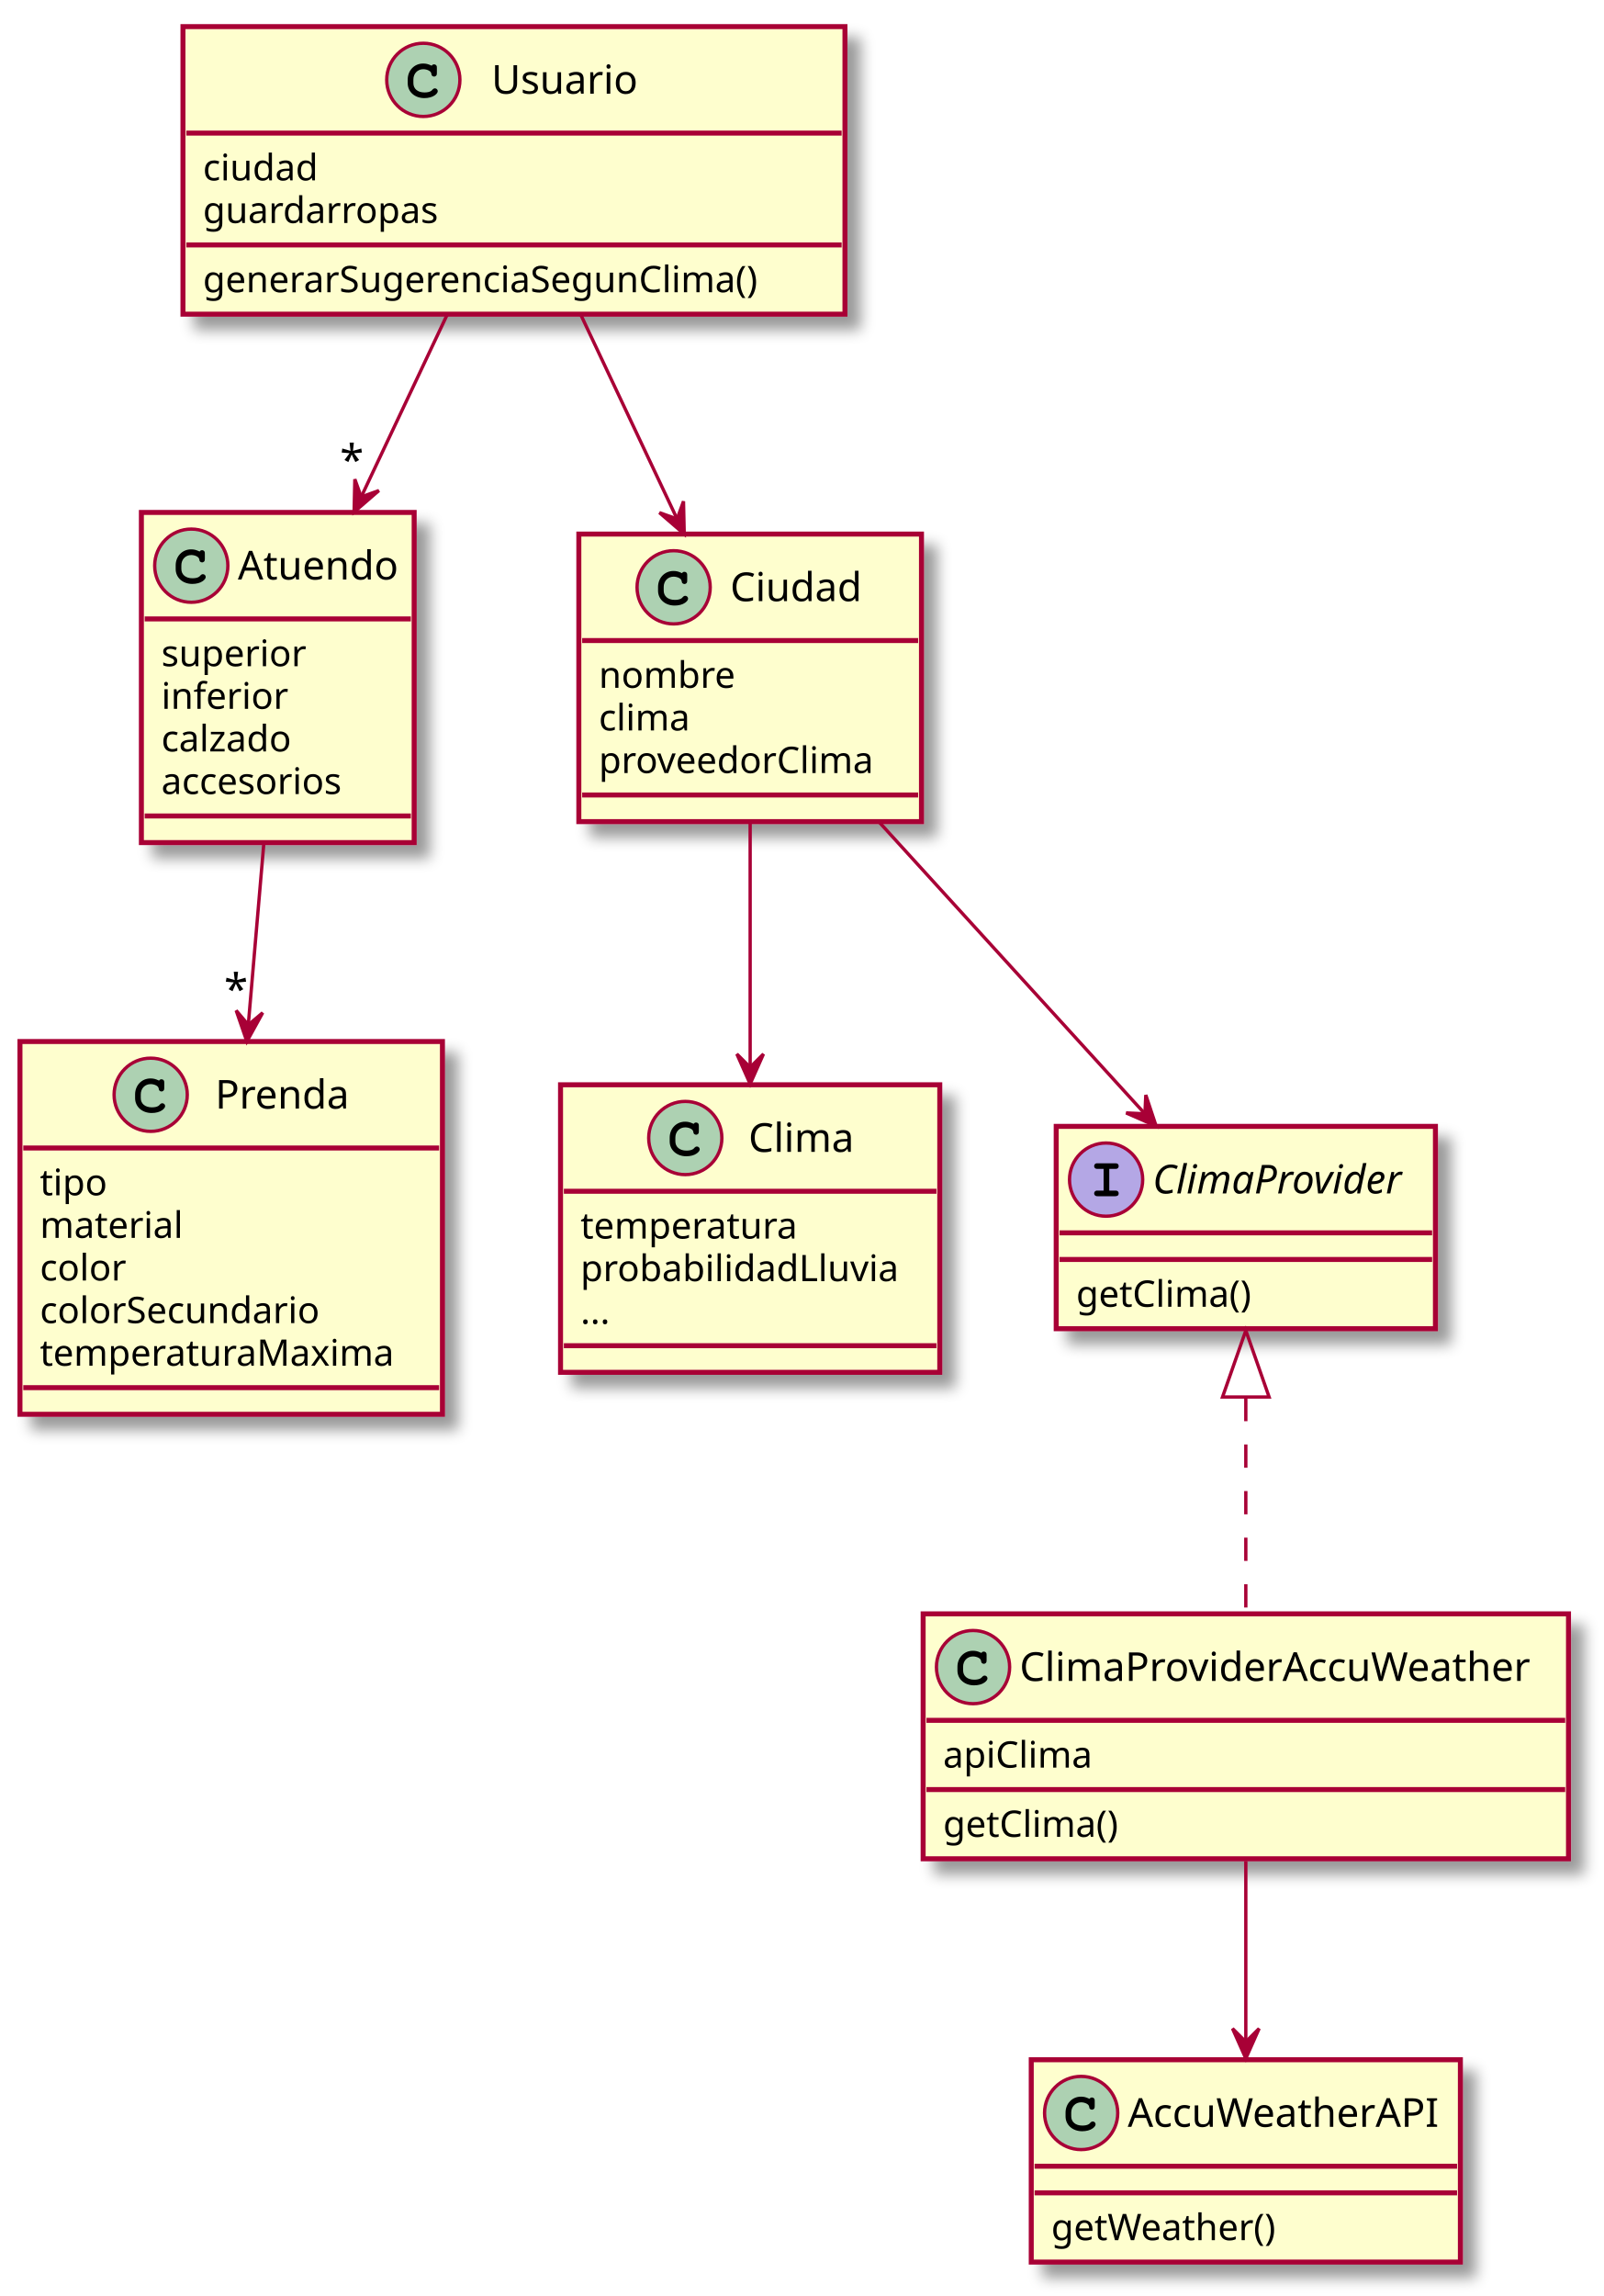
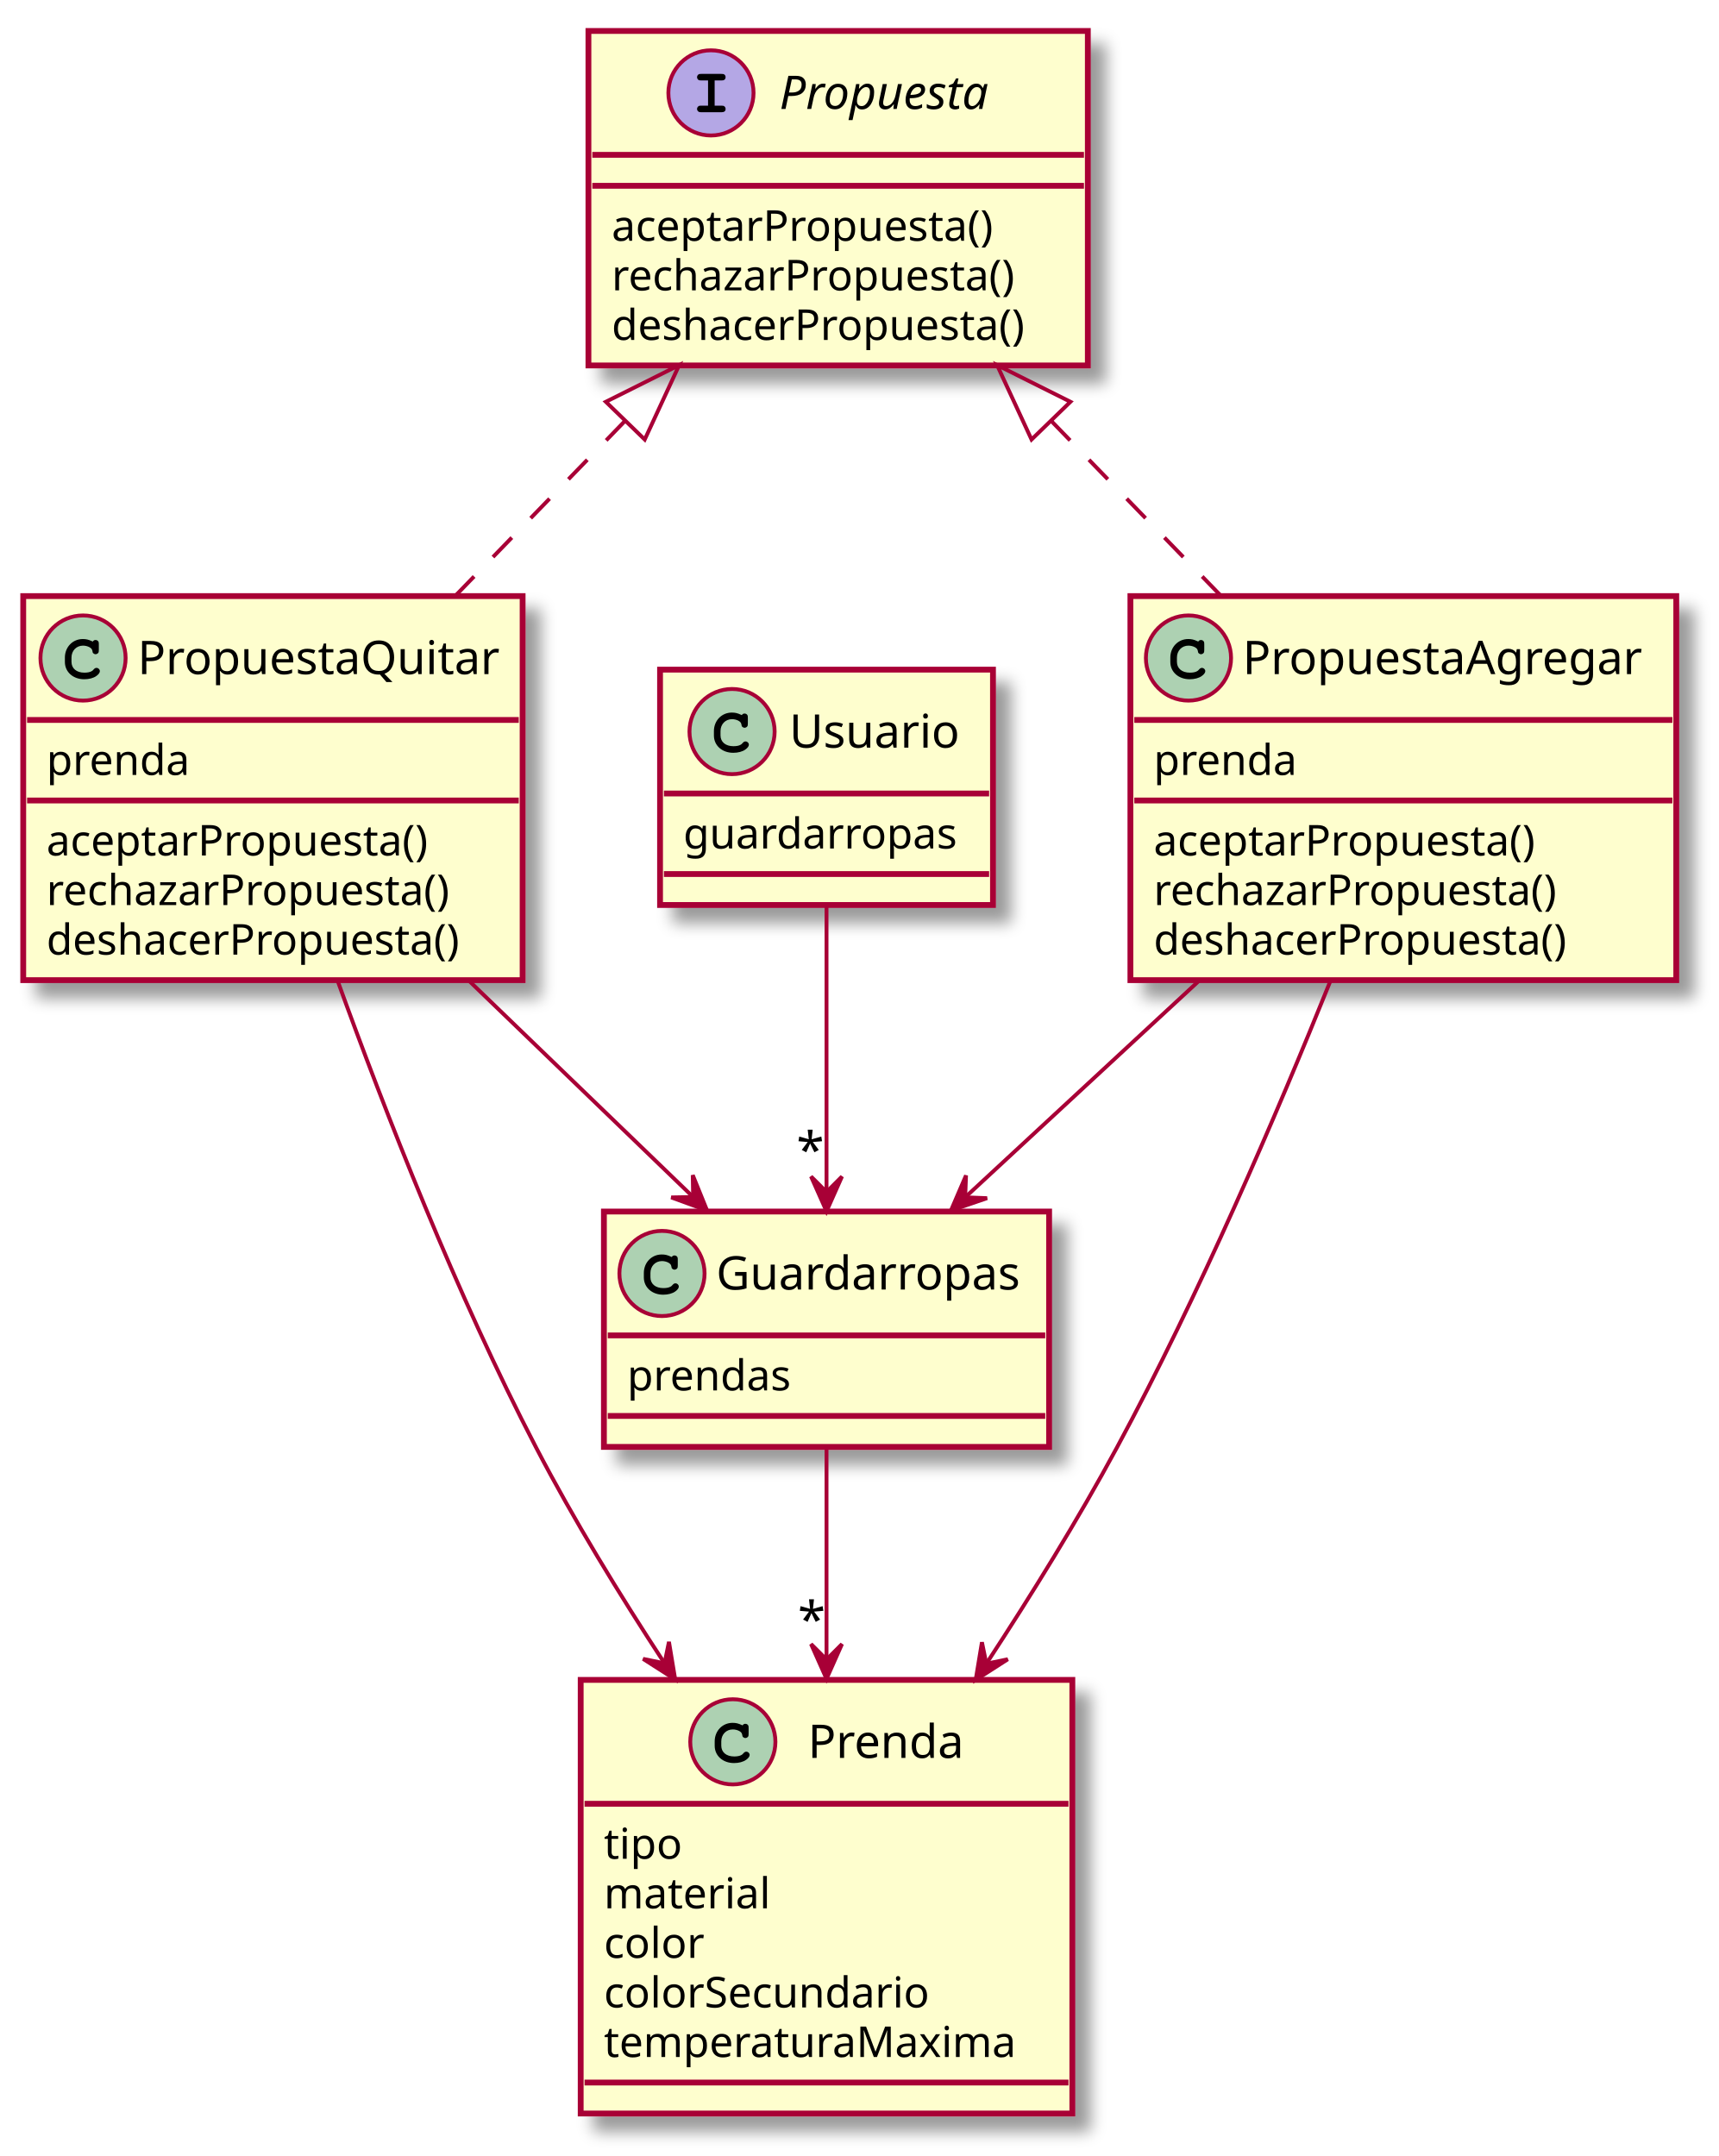
- <svg xmlns="http://www.w3.org/2000/svg" contentScriptType="application/ecmascript" contentStyleType="text/css" height="690px" preserveAspectRatio="none" style="width:482px;height:690px;" version="1.1" viewBox="0 0 482 690" width="482px" zoomAndPan="magnify">
+ <svg xmlns="http://www.w3.org/2000/svg" contentScriptType="application/ecmascript" contentStyleType="text/css" height="557px" preserveAspectRatio="none" style="width:444px;height:557px;" version="1.1" viewBox="0 0 444 557" width="444px" zoomAndPan="magnify">
  <defs>
-     <filter height="300%" id="f1r2w0t1m5a6wc" width="300%" x="-1" y="-1">
+     <filter height="300%" id="f1f6usix6pq4cv" width="300%" x="-1" y="-1">
      <feGaussianBlur result="blurOut" stdDeviation="2.0" />
      <feColorMatrix in="blurOut" result="blurOut2" type="matrix" values="0 0 0 0 0 0 0 0 0 0 0 0 0 0 0 0 0 0 .4 0" />
      <feOffset dx="4.0" dy="4.0" in="blurOut2" result="blurOut3" />
      <feBlend in="SourceGraphic" in2="blurOut3" mode="normal" />
    </filter>
  </defs>
  <g>
-     <rect fill="#FEFECE" filter="url(#f1r2w0t1m5a6wc)" height="99.219" id="Atuendo" style="stroke: #A80036; stroke-width: 1.5;" width="82" x="42.5" y="154" />
-     <ellipse cx="57.5" cy="170" fill="#ADD1B2" rx="11" ry="11" style="stroke: #A80036; stroke-width: 1.0;" />
-     <path d="M59.844,165.672 C58.906,165.234 58.312,165.094 57.438,165.094 C54.812,165.094 52.812,167.172 52.812,169.891 L52.812,171.016 C52.812,173.594 54.922,175.484 57.812,175.484 C59.031,175.484 60.188,175.188 60.938,174.641 C61.516,174.234 61.844,173.781 61.844,173.391 C61.844,172.938 61.453,172.547 60.984,172.547 C60.766,172.547 60.562,172.625 60.375,172.812 C59.922,173.297 59.922,173.297 59.734,173.391 C59.312,173.656 58.625,173.781 57.859,173.781 C55.812,173.781 54.516,172.688 54.516,170.984 L54.516,169.891 C54.516,168.109 55.766,166.797 57.5,166.797 C58.078,166.797 58.688,166.953 59.156,167.203 C59.641,167.484 59.812,167.703 59.906,168.109 C59.969,168.516 60,168.641 60.141,168.766 C60.281,168.906 60.516,169.016 60.734,169.016 C61,169.016 61.266,168.875 61.438,168.656 C61.547,168.5 61.578,168.312 61.578,167.891 L61.578,166.469 C61.578,166.031 61.562,165.906 61.469,165.75 C61.312,165.484 61.031,165.344 60.734,165.344 C60.438,165.344 60.234,165.438 60.016,165.75 L59.844,165.672 Z " />
-     <text fill="#000000" font-family="sans-serif" font-size="12" lengthAdjust="spacingAndGlyphs" textLength="50" x="71.5" y="174.154">Atuendo</text>
-     <line style="stroke: #A80036; stroke-width: 1.5;" x1="43.5" x2="123.5" y1="186" y2="186" />
-     <text fill="#000000" font-family="sans-serif" font-size="11" lengthAdjust="spacingAndGlyphs" textLength="46" x="48.5" y="200.21">superior</text>
-     <text fill="#000000" font-family="sans-serif" font-size="11" lengthAdjust="spacingAndGlyphs" textLength="40" x="48.5" y="213.015">inferior</text>
-     <text fill="#000000" font-family="sans-serif" font-size="11" lengthAdjust="spacingAndGlyphs" textLength="44" x="48.5" y="225.82">calzado</text>
-     <text fill="#000000" font-family="sans-serif" font-size="11" lengthAdjust="spacingAndGlyphs" textLength="60" x="48.5" y="238.625">accesorios</text>
-     <line style="stroke: #A80036; stroke-width: 1.5;" x1="43.5" x2="123.5" y1="245.219" y2="245.219" />
-     <rect fill="#FEFECE" filter="url(#f1r2w0t1m5a6wc)" height="60.805" id="AccuWeatherAPI" style="stroke: #A80036; stroke-width: 1.5;" width="129" x="310" y="619" />
-     <ellipse cx="325" cy="635" fill="#ADD1B2" rx="11" ry="11" style="stroke: #A80036; stroke-width: 1.0;" />
-     <path d="M327.344,630.672 C326.406,630.234 325.812,630.094 324.938,630.094 C322.312,630.094 320.312,632.172 320.312,634.891 L320.312,636.016 C320.312,638.594 322.422,640.484 325.312,640.484 C326.531,640.484 327.688,640.188 328.438,639.641 C329.016,639.234 329.344,638.781 329.344,638.391 C329.344,637.938 328.953,637.547 328.484,637.547 C328.266,637.547 328.062,637.625 327.875,637.812 C327.422,638.297 327.422,638.297 327.234,638.391 C326.812,638.656 326.125,638.781 325.359,638.781 C323.312,638.781 322.016,637.688 322.016,635.984 L322.016,634.891 C322.016,633.109 323.266,631.797 325,631.797 C325.578,631.797 326.188,631.953 326.656,632.203 C327.141,632.484 327.312,632.703 327.406,633.109 C327.469,633.516 327.5,633.641 327.641,633.766 C327.781,633.906 328.016,634.016 328.234,634.016 C328.5,634.016 328.766,633.875 328.938,633.656 C329.047,633.5 329.078,633.312 329.078,632.891 L329.078,631.469 C329.078,631.031 329.062,630.906 328.969,630.75 C328.812,630.484 328.531,630.344 328.234,630.344 C327.938,630.344 327.734,630.438 327.516,630.75 L327.344,630.672 Z " />
-     <text fill="#000000" font-family="sans-serif" font-size="12" lengthAdjust="spacingAndGlyphs" textLength="97" x="339" y="639.154">AccuWeatherAPI</text>
-     <line style="stroke: #A80036; stroke-width: 1.5;" x1="311" x2="438" y1="651" y2="651" />
-     <line style="stroke: #A80036; stroke-width: 1.5;" x1="311" x2="438" y1="659" y2="659" />
-     <text fill="#000000" font-family="sans-serif" font-size="11" lengthAdjust="spacingAndGlyphs" textLength="76" x="316" y="673.21">getWeather()</text>
-     <rect fill="#FEFECE" filter="url(#f1r2w0t1m5a6wc)" height="86.414" id="Clima" style="stroke: #A80036; stroke-width: 1.5;" width="114" x="168.5" y="326" />
-     <ellipse cx="206" cy="342" fill="#ADD1B2" rx="11" ry="11" style="stroke: #A80036; stroke-width: 1.0;" />
-     <path d="M208.344,337.672 C207.406,337.234 206.812,337.094 205.938,337.094 C203.312,337.094 201.312,339.172 201.312,341.891 L201.312,343.016 C201.312,345.594 203.422,347.484 206.312,347.484 C207.531,347.484 208.688,347.188 209.438,346.641 C210.016,346.234 210.344,345.781 210.344,345.391 C210.344,344.938 209.953,344.547 209.484,344.547 C209.266,344.547 209.062,344.625 208.875,344.812 C208.422,345.297 208.422,345.297 208.234,345.391 C207.812,345.656 207.125,345.781 206.359,345.781 C204.312,345.781 203.016,344.688 203.016,342.984 L203.016,341.891 C203.016,340.109 204.266,338.797 206,338.797 C206.578,338.797 207.188,338.953 207.656,339.203 C208.141,339.484 208.312,339.703 208.406,340.109 C208.469,340.516 208.5,340.641 208.641,340.766 C208.781,340.906 209.016,341.016 209.234,341.016 C209.5,341.016 209.766,340.875 209.938,340.656 C210.047,340.5 210.078,340.312 210.078,339.891 L210.078,338.469 C210.078,338.031 210.062,337.906 209.969,337.75 C209.812,337.484 209.531,337.344 209.234,337.344 C208.938,337.344 208.734,337.438 208.516,337.75 L208.344,337.672 Z " />
-     <text fill="#000000" font-family="sans-serif" font-size="12" lengthAdjust="spacingAndGlyphs" textLength="32" x="225" y="346.154">Clima</text>
-     <line style="stroke: #A80036; stroke-width: 1.5;" x1="169.5" x2="281.5" y1="358" y2="358" />
-     <text fill="#000000" font-family="sans-serif" font-size="11" lengthAdjust="spacingAndGlyphs" textLength="71" x="174.5" y="372.21">temperatura</text>
-     <text fill="#000000" font-family="sans-serif" font-size="11" lengthAdjust="spacingAndGlyphs" textLength="102" x="174.5" y="385.015">probabilidadLluvia</text>
-     <text fill="#000000" font-family="sans-serif" font-size="11" lengthAdjust="spacingAndGlyphs" textLength="9" x="174.5" y="397.82">...</text>
-     <line style="stroke: #A80036; stroke-width: 1.5;" x1="169.5" x2="281.5" y1="404.414" y2="404.414" />
-     <rect fill="#FEFECE" filter="url(#f1r2w0t1m5a6wc)" height="112.023" id="Prenda" style="stroke: #A80036; stroke-width: 1.5;" width="127" x="6" y="313" />
-     <ellipse cx="45.3" cy="329" fill="#ADD1B2" rx="11" ry="11" style="stroke: #A80036; stroke-width: 1.0;" />
-     <path d="M47.644,324.672 C46.706,324.234 46.112,324.094 45.237,324.094 C42.612,324.094 40.612,326.172 40.612,328.891 L40.612,330.016 C40.612,332.594 42.722,334.484 45.612,334.484 C46.831,334.484 47.987,334.188 48.737,333.641 C49.316,333.234 49.644,332.781 49.644,332.391 C49.644,331.938 49.253,331.547 48.784,331.547 C48.566,331.547 48.362,331.625 48.175,331.812 C47.722,332.297 47.722,332.297 47.534,332.391 C47.112,332.656 46.425,332.781 45.659,332.781 C43.612,332.781 42.316,331.688 42.316,329.984 L42.316,328.891 C42.316,327.109 43.566,325.797 45.3,325.797 C45.878,325.797 46.487,325.953 46.956,326.203 C47.441,326.484 47.612,326.703 47.706,327.109 C47.769,327.516 47.8,327.641 47.941,327.766 C48.081,327.906 48.316,328.016 48.534,328.016 C48.8,328.016 49.066,327.875 49.237,327.656 C49.347,327.5 49.378,327.312 49.378,326.891 L49.378,325.469 C49.378,325.031 49.362,324.906 49.269,324.75 C49.112,324.484 48.831,324.344 48.534,324.344 C48.237,324.344 48.034,324.438 47.816,324.75 L47.644,324.672 Z " />
-     <text fill="#000000" font-family="sans-serif" font-size="12" lengthAdjust="spacingAndGlyphs" textLength="41" x="64.7" y="333.154">Prenda</text>
-     <line style="stroke: #A80036; stroke-width: 1.5;" x1="7" x2="132" y1="345" y2="345" />
-     <text fill="#000000" font-family="sans-serif" font-size="11" lengthAdjust="spacingAndGlyphs" textLength="21" x="12" y="359.21">tipo</text>
-     <text fill="#000000" font-family="sans-serif" font-size="11" lengthAdjust="spacingAndGlyphs" textLength="47" x="12" y="372.015">material</text>
-     <text fill="#000000" font-family="sans-serif" font-size="11" lengthAdjust="spacingAndGlyphs" textLength="27" x="12" y="384.82">color</text>
-     <text fill="#000000" font-family="sans-serif" font-size="11" lengthAdjust="spacingAndGlyphs" textLength="91" x="12" y="397.625">colorSecundario</text>
-     <text fill="#000000" font-family="sans-serif" font-size="11" lengthAdjust="spacingAndGlyphs" textLength="115" x="12" y="410.429">temperaturaMaxima</text>
-     <line style="stroke: #A80036; stroke-width: 1.5;" x1="7" x2="132" y1="417.023" y2="417.023" />
-     <rect fill="#FEFECE" filter="url(#f1r2w0t1m5a6wc)" height="86.414" id="Ciudad" style="stroke: #A80036; stroke-width: 1.5;" width="103" x="174" y="160.5" />
-     <ellipse cx="202.5" cy="176.5" fill="#ADD1B2" rx="11" ry="11" style="stroke: #A80036; stroke-width: 1.0;" />
-     <path d="M204.844,172.172 C203.906,171.734 203.312,171.594 202.438,171.594 C199.812,171.594 197.812,173.672 197.812,176.391 L197.812,177.516 C197.812,180.094 199.922,181.984 202.812,181.984 C204.031,181.984 205.188,181.688 205.938,181.141 C206.516,180.734 206.844,180.281 206.844,179.891 C206.844,179.438 206.453,179.047 205.984,179.047 C205.766,179.047 205.562,179.125 205.375,179.312 C204.922,179.797 204.922,179.797 204.734,179.891 C204.312,180.156 203.625,180.281 202.859,180.281 C200.812,180.281 199.516,179.188 199.516,177.484 L199.516,176.391 C199.516,174.609 200.766,173.297 202.5,173.297 C203.078,173.297 203.688,173.453 204.156,173.703 C204.641,173.984 204.812,174.203 204.906,174.609 C204.969,175.016 205,175.141 205.141,175.266 C205.281,175.406 205.516,175.516 205.734,175.516 C206,175.516 206.266,175.375 206.438,175.156 C206.547,175 206.578,174.812 206.578,174.391 L206.578,172.969 C206.578,172.531 206.562,172.406 206.469,172.25 C206.312,171.984 206.031,171.844 205.734,171.844 C205.438,171.844 205.234,171.938 205.016,172.25 L204.844,172.172 Z " />
-     <text fill="#000000" font-family="sans-serif" font-size="12" lengthAdjust="spacingAndGlyphs" textLength="41" x="219.5" y="180.654">Ciudad</text>
-     <line style="stroke: #A80036; stroke-width: 1.5;" x1="175" x2="276" y1="192.5" y2="192.5" />
-     <text fill="#000000" font-family="sans-serif" font-size="11" lengthAdjust="spacingAndGlyphs" textLength="44" x="180" y="206.71">nombre</text>
-     <text fill="#000000" font-family="sans-serif" font-size="11" lengthAdjust="spacingAndGlyphs" textLength="30" x="180" y="219.515">clima</text>
-     <text fill="#000000" font-family="sans-serif" font-size="11" lengthAdjust="spacingAndGlyphs" textLength="91" x="180" y="232.32">proveedorClima</text>
-     <line style="stroke: #A80036; stroke-width: 1.5;" x1="175" x2="276" y1="238.914" y2="238.914" />
-     <rect fill="#FEFECE" filter="url(#f1r2w0t1m5a6wc)" height="60.805" id="ClimaProvider" style="stroke: #A80036; stroke-width: 1.5;" width="114" x="317.5" y="338.5" />
-     <ellipse cx="332.5" cy="354.5" fill="#B4A7E5" rx="11" ry="11" style="stroke: #A80036; stroke-width: 1.0;" />
-     <path d="M333.453,351.281 L335.172,351.281 C335.562,351.281 335.75,351.25 335.875,351.172 C336.141,351.016 336.281,350.734 336.281,350.438 C336.281,350.172 336.172,349.906 335.938,349.734 C335.766,349.625 335.625,349.594 335.172,349.594 L330.031,349.594 C329.594,349.594 329.469,349.609 329.312,349.703 C329.062,349.859 328.906,350.156 328.906,350.438 C328.906,350.719 329.047,350.969 329.266,351.141 C329.422,351.25 329.609,351.281 330.031,351.281 L331.75,351.281 L331.75,357.797 L330.031,357.797 C329.594,357.797 329.469,357.812 329.312,357.922 C329.062,358.078 328.906,358.359 328.906,358.656 C328.906,358.906 329.047,359.172 329.266,359.328 C329.422,359.453 329.625,359.5 330.031,359.5 L335.172,359.5 C335.922,359.5 336.281,359.219 336.281,358.656 C336.281,358.375 336.172,358.125 335.938,357.953 C335.766,357.828 335.625,357.797 335.172,357.797 L333.453,357.797 L333.453,351.281 Z " />
-     <text fill="#000000" font-family="sans-serif" font-size="12" font-style="italic" lengthAdjust="spacingAndGlyphs" textLength="82" x="346.5" y="358.654">ClimaProvider</text>
-     <line style="stroke: #A80036; stroke-width: 1.5;" x1="318.5" x2="430.5" y1="370.5" y2="370.5" />
-     <line style="stroke: #A80036; stroke-width: 1.5;" x1="318.5" x2="430.5" y1="378.5" y2="378.5" />
-     <text fill="#000000" font-family="sans-serif" font-size="11" lengthAdjust="spacingAndGlyphs" textLength="59" x="323.5" y="392.71">getClima()</text>
-     <rect fill="#FEFECE" filter="url(#f1r2w0t1m5a6wc)" height="73.609" id="ClimaProviderAccuWeather" style="stroke: #A80036; stroke-width: 1.5;" width="194" x="277.5" y="485" />
-     <ellipse cx="292.5" cy="501" fill="#ADD1B2" rx="11" ry="11" style="stroke: #A80036; stroke-width: 1.0;" />
-     <path d="M294.844,496.672 C293.906,496.234 293.312,496.094 292.438,496.094 C289.812,496.094 287.812,498.172 287.812,500.891 L287.812,502.016 C287.812,504.594 289.922,506.484 292.812,506.484 C294.031,506.484 295.188,506.188 295.938,505.641 C296.516,505.234 296.844,504.781 296.844,504.391 C296.844,503.938 296.453,503.547 295.984,503.547 C295.766,503.547 295.562,503.625 295.375,503.812 C294.922,504.297 294.922,504.297 294.734,504.391 C294.312,504.656 293.625,504.781 292.859,504.781 C290.812,504.781 289.516,503.688 289.516,501.984 L289.516,500.891 C289.516,499.109 290.766,497.797 292.5,497.797 C293.078,497.797 293.688,497.953 294.156,498.203 C294.641,498.484 294.812,498.703 294.906,499.109 C294.969,499.516 295,499.641 295.141,499.766 C295.281,499.906 295.516,500.016 295.734,500.016 C296,500.016 296.266,499.875 296.438,499.656 C296.547,499.5 296.578,499.312 296.578,498.891 L296.578,497.469 C296.578,497.031 296.562,496.906 296.469,496.75 C296.312,496.484 296.031,496.344 295.734,496.344 C295.438,496.344 295.234,496.438 295.016,496.75 L294.844,496.672 Z " />
-     <text fill="#000000" font-family="sans-serif" font-size="12" lengthAdjust="spacingAndGlyphs" textLength="162" x="306.5" y="505.154">ClimaProviderAccuWeather</text>
-     <line style="stroke: #A80036; stroke-width: 1.5;" x1="278.5" x2="470.5" y1="517" y2="517" />
-     <text fill="#000000" font-family="sans-serif" font-size="11" lengthAdjust="spacingAndGlyphs" textLength="49" x="283.5" y="531.21">apiClima</text>
-     <line style="stroke: #A80036; stroke-width: 1.5;" x1="278.5" x2="470.5" y1="537.805" y2="537.805" />
-     <text fill="#000000" font-family="sans-serif" font-size="11" lengthAdjust="spacingAndGlyphs" textLength="59" x="283.5" y="552.015">getClima()</text>
-     <rect fill="#FEFECE" filter="url(#f1r2w0t1m5a6wc)" height="86.414" id="Usuario" style="stroke: #A80036; stroke-width: 1.5;" width="199" x="55" y="8" />
-     <ellipse cx="127.25" cy="24" fill="#ADD1B2" rx="11" ry="11" style="stroke: #A80036; stroke-width: 1.0;" />
-     <path d="M129.594,19.672 C128.656,19.234 128.062,19.094 127.188,19.094 C124.562,19.094 122.562,21.172 122.562,23.891 L122.562,25.016 C122.562,27.594 124.672,29.484 127.562,29.484 C128.781,29.484 129.938,29.188 130.688,28.641 C131.266,28.234 131.594,27.781 131.594,27.391 C131.594,26.938 131.203,26.547 130.734,26.547 C130.516,26.547 130.312,26.625 130.125,26.812 C129.672,27.297 129.672,27.297 129.484,27.391 C129.062,27.656 128.375,27.781 127.609,27.781 C125.562,27.781 124.266,26.688 124.266,24.984 L124.266,23.891 C124.266,22.109 125.516,20.797 127.25,20.797 C127.828,20.797 128.438,20.953 128.906,21.203 C129.391,21.484 129.562,21.703 129.656,22.109 C129.719,22.516 129.75,22.641 129.891,22.766 C130.031,22.906 130.266,23.016 130.484,23.016 C130.75,23.016 131.016,22.875 131.188,22.656 C131.297,22.5 131.328,22.312 131.328,21.891 L131.328,20.469 C131.328,20.031 131.312,19.906 131.219,19.75 C131.062,19.484 130.781,19.344 130.484,19.344 C130.188,19.344 129.984,19.438 129.766,19.75 L129.594,19.672 Z " />
-     <text fill="#000000" font-family="sans-serif" font-size="12" lengthAdjust="spacingAndGlyphs" textLength="46" x="147.75" y="28.154">Usuario</text>
-     <line style="stroke: #A80036; stroke-width: 1.5;" x1="56" x2="253" y1="40" y2="40" />
-     <text fill="#000000" font-family="sans-serif" font-size="11" lengthAdjust="spacingAndGlyphs" textLength="37" x="61" y="54.21">ciudad</text>
-     <text fill="#000000" font-family="sans-serif" font-size="11" lengthAdjust="spacingAndGlyphs" textLength="74" x="61" y="67.015">guardarropas</text>
-     <line style="stroke: #A80036; stroke-width: 1.5;" x1="56" x2="253" y1="73.609" y2="73.609" />
-     <text fill="#000000" font-family="sans-serif" font-size="11" lengthAdjust="spacingAndGlyphs" textLength="187" x="61" y="87.82">generarSugerenciaSegunClima()</text>
-     <path d="M263.871,246.605 C288.753,273.908 320.728,308.996 343.898,334.42 " fill="none" id="Ciudad-&gt;ClimaProvider" style="stroke: #A80036; stroke-width: 1.0;" />
-     <polygon fill="#A80036" points="347.539,338.415,344.435,329.068,344.172,334.719,338.521,334.456,347.539,338.415" style="stroke: #A80036; stroke-width: 1.0;" />
-     <path d="M374.5,420.091 C374.5,441.262 374.5,465.451 374.5,484.838 " fill="none" id="ClimaProvider&lt;-ClimaProviderAccuWeather" style="stroke: #A80036; stroke-width: 1.0; stroke-dasharray: 7.0,7.0;" />
-     <polygon fill="none" points="367.5,419.833,374.5,399.833,381.5,419.833,367.5,419.833" style="stroke: #A80036; stroke-width: 1.0;" />
-     <path d="M79.337,253.113 C77.864,270.321 76.189,289.888 74.643,307.934 " fill="none" id="Atuendo-&gt;Prenda" style="stroke: #A80036; stroke-width: 1.0;" />
-     <polygon fill="#A80036" points="74.211,312.981,78.965,304.356,74.638,307.999,70.995,303.672,74.211,312.981" style="stroke: #A80036; stroke-width: 1.0;" />
-     <text fill="#000000" font-family="sans-serif" font-size="13" lengthAdjust="spacingAndGlyphs" textLength="7" x="67.366" y="301.916">*</text>
-     <path d="M134.534,94.323 C126.48,111.395 117.097,131.283 108.59,149.317 " fill="none" id="Usuario-&gt;Atuendo" style="stroke: #A80036; stroke-width: 1.0;" />
-     <polygon fill="#A80036" points="106.447,153.859,113.904,147.426,108.58,149.337,106.669,144.013,106.447,153.859" style="stroke: #A80036; stroke-width: 1.0;" />
-     <text fill="#000000" font-family="sans-serif" font-size="13" lengthAdjust="spacingAndGlyphs" textLength="7" x="102.182" y="142.884">*</text>
-     <path d="M174.466,94.323 C183.466,113.399 194.123,135.991 203.366,155.582 " fill="none" id="Usuario-&gt;Ciudad" style="stroke: #A80036; stroke-width: 1.0;" />
-     <polygon fill="#A80036" points="205.683,160.495,205.462,150.649,203.55,155.973,198.226,154.061,205.683,160.495" style="stroke: #A80036; stroke-width: 1.0;" />
-     <path d="M225.5,246.605 C225.5,269.212 225.5,297.156 225.5,320.532 " fill="none" id="Ciudad-&gt;Clima" style="stroke: #A80036; stroke-width: 1.0;" />
-     <polygon fill="#A80036" points="225.5,325.754,229.5,316.754,225.5,320.754,221.5,316.754,225.5,325.754" style="stroke: #A80036; stroke-width: 1.0;" />
-     <path d="M374.5,559.3 C374.5,576.357 374.5,596.606 374.5,613.497 " fill="none" id="ClimaProviderAccuWeather-&gt;AccuWeatherAPI" style="stroke: #A80036; stroke-width: 1.0;" />
-     <polygon fill="#A80036" points="374.5,618.624,378.5,609.624,374.5,613.624,370.5,609.624,374.5,618.624" style="stroke: #A80036; stroke-width: 1.0;" />
+     <rect fill="#FEFECE" filter="url(#f1f6usix6pq4cv)" height="112.023" id="Prenda" style="stroke: #A80036; stroke-width: 1.5;" width="127" x="150" y="434" />
+     <ellipse cx="189.3" cy="450" fill="#ADD1B2" rx="11" ry="11" style="stroke: #A80036; stroke-width: 1.0;" />
+     <path d="M191.644,445.672 C190.706,445.234 190.113,445.094 189.238,445.094 C186.613,445.094 184.613,447.172 184.613,449.891 L184.613,451.016 C184.613,453.594 186.722,455.484 189.613,455.484 C190.831,455.484 191.988,455.188 192.738,454.641 C193.316,454.234 193.644,453.781 193.644,453.391 C193.644,452.938 193.253,452.547 192.784,452.547 C192.566,452.547 192.363,452.625 192.175,452.812 C191.722,453.297 191.722,453.297 191.534,453.391 C191.113,453.656 190.425,453.781 189.659,453.781 C187.613,453.781 186.316,452.688 186.316,450.984 L186.316,449.891 C186.316,448.109 187.566,446.797 189.3,446.797 C189.878,446.797 190.488,446.953 190.956,447.203 C191.441,447.484 191.613,447.703 191.706,448.109 C191.769,448.516 191.8,448.641 191.941,448.766 C192.081,448.906 192.316,449.016 192.534,449.016 C192.8,449.016 193.066,448.875 193.238,448.656 C193.347,448.5 193.378,448.312 193.378,447.891 L193.378,446.469 C193.378,446.031 193.363,445.906 193.269,445.75 C193.113,445.484 192.831,445.344 192.534,445.344 C192.238,445.344 192.034,445.438 191.816,445.75 L191.644,445.672 Z " />
+     <text fill="#000000" font-family="sans-serif" font-size="12" lengthAdjust="spacingAndGlyphs" textLength="41" x="208.7" y="454.154">Prenda</text>
+     <line style="stroke: #A80036; stroke-width: 1.5;" x1="151" x2="276" y1="466" y2="466" />
+     <text fill="#000000" font-family="sans-serif" font-size="11" lengthAdjust="spacingAndGlyphs" textLength="21" x="156" y="480.21">tipo</text>
+     <text fill="#000000" font-family="sans-serif" font-size="11" lengthAdjust="spacingAndGlyphs" textLength="47" x="156" y="493.015">material</text>
+     <text fill="#000000" font-family="sans-serif" font-size="11" lengthAdjust="spacingAndGlyphs" textLength="27" x="156" y="505.82">color</text>
+     <text fill="#000000" font-family="sans-serif" font-size="11" lengthAdjust="spacingAndGlyphs" textLength="91" x="156" y="518.625">colorSecundario</text>
+     <text fill="#000000" font-family="sans-serif" font-size="11" lengthAdjust="spacingAndGlyphs" textLength="115" x="156" y="531.429">temperaturaMaxima</text>
+     <line style="stroke: #A80036; stroke-width: 1.5;" x1="151" x2="276" y1="538.023" y2="538.023" />
+     <rect fill="#FEFECE" filter="url(#f1f6usix6pq4cv)" height="60.805" id="Usuario" style="stroke: #A80036; stroke-width: 1.5;" width="86" x="170.5" y="173" />
+     <ellipse cx="189.1" cy="189" fill="#ADD1B2" rx="11" ry="11" style="stroke: #A80036; stroke-width: 1.0;" />
+     <path d="M191.444,184.672 C190.506,184.234 189.912,184.094 189.037,184.094 C186.412,184.094 184.412,186.172 184.412,188.891 L184.412,190.016 C184.412,192.594 186.522,194.484 189.412,194.484 C190.631,194.484 191.787,194.188 192.537,193.641 C193.116,193.234 193.444,192.781 193.444,192.391 C193.444,191.938 193.053,191.547 192.584,191.547 C192.366,191.547 192.162,191.625 191.975,191.812 C191.522,192.297 191.522,192.297 191.334,192.391 C190.912,192.656 190.225,192.781 189.459,192.781 C187.412,192.781 186.116,191.688 186.116,189.984 L186.116,188.891 C186.116,187.109 187.366,185.797 189.1,185.797 C189.678,185.797 190.287,185.953 190.756,186.203 C191.241,186.484 191.412,186.703 191.506,187.109 C191.569,187.516 191.6,187.641 191.741,187.766 C191.881,187.906 192.116,188.016 192.334,188.016 C192.6,188.016 192.866,187.875 193.037,187.656 C193.147,187.5 193.178,187.312 193.178,186.891 L193.178,185.469 C193.178,185.031 193.162,184.906 193.069,184.75 C192.912,184.484 192.631,184.344 192.334,184.344 C192.037,184.344 191.834,184.438 191.616,184.75 L191.444,184.672 Z " />
+     <text fill="#000000" font-family="sans-serif" font-size="12" lengthAdjust="spacingAndGlyphs" textLength="46" x="203.9" y="193.154">Usuario</text>
+     <line style="stroke: #A80036; stroke-width: 1.5;" x1="171.5" x2="255.5" y1="205" y2="205" />
+     <text fill="#000000" font-family="sans-serif" font-size="11" lengthAdjust="spacingAndGlyphs" textLength="74" x="176.5" y="219.21">guardarropas</text>
+     <line style="stroke: #A80036; stroke-width: 1.5;" x1="171.5" x2="255.5" y1="225.805" y2="225.805" />
+     <rect fill="#FEFECE" filter="url(#f1f6usix6pq4cv)" height="60.805" id="Guardarropas" style="stroke: #A80036; stroke-width: 1.5;" width="115" x="156" y="313" />
+     <ellipse cx="171" cy="329" fill="#ADD1B2" rx="11" ry="11" style="stroke: #A80036; stroke-width: 1.0;" />
+     <path d="M173.344,324.672 C172.406,324.234 171.812,324.094 170.938,324.094 C168.312,324.094 166.312,326.172 166.312,328.891 L166.312,330.016 C166.312,332.594 168.422,334.484 171.312,334.484 C172.531,334.484 173.688,334.188 174.438,333.641 C175.016,333.234 175.344,332.781 175.344,332.391 C175.344,331.938 174.953,331.547 174.484,331.547 C174.266,331.547 174.062,331.625 173.875,331.812 C173.422,332.297 173.422,332.297 173.234,332.391 C172.812,332.656 172.125,332.781 171.359,332.781 C169.312,332.781 168.016,331.688 168.016,329.984 L168.016,328.891 C168.016,327.109 169.266,325.797 171,325.797 C171.578,325.797 172.188,325.953 172.656,326.203 C173.141,326.484 173.312,326.703 173.406,327.109 C173.469,327.516 173.5,327.641 173.641,327.766 C173.781,327.906 174.016,328.016 174.234,328.016 C174.5,328.016 174.766,327.875 174.938,327.656 C175.047,327.5 175.078,327.312 175.078,326.891 L175.078,325.469 C175.078,325.031 175.062,324.906 174.969,324.75 C174.812,324.484 174.531,324.344 174.234,324.344 C173.938,324.344 173.734,324.438 173.516,324.75 L173.344,324.672 Z " />
+     <text fill="#000000" font-family="sans-serif" font-size="12" lengthAdjust="spacingAndGlyphs" textLength="83" x="185" y="333.154">Guardarropas</text>
+     <line style="stroke: #A80036; stroke-width: 1.5;" x1="157" x2="270" y1="345" y2="345" />
+     <text fill="#000000" font-family="sans-serif" font-size="11" lengthAdjust="spacingAndGlyphs" textLength="46" x="162" y="359.21">prendas</text>
+     <line style="stroke: #A80036; stroke-width: 1.5;" x1="157" x2="270" y1="365.805" y2="365.805" />
+     <rect fill="#FEFECE" filter="url(#f1f6usix6pq4cv)" height="86.414" id="Propuesta" style="stroke: #A80036; stroke-width: 1.5;" width="129" x="152" y="8" />
+     <ellipse cx="183.65" cy="24" fill="#B4A7E5" rx="11" ry="11" style="stroke: #A80036; stroke-width: 1.0;" />
+     <path d="M184.603,20.781 L186.322,20.781 C186.713,20.781 186.9,20.75 187.025,20.672 C187.291,20.516 187.431,20.234 187.431,19.938 C187.431,19.672 187.322,19.406 187.088,19.234 C186.916,19.125 186.775,19.094 186.322,19.094 L181.181,19.094 C180.744,19.094 180.619,19.109 180.463,19.203 C180.213,19.359 180.056,19.656 180.056,19.938 C180.056,20.219 180.197,20.469 180.416,20.641 C180.572,20.75 180.759,20.781 181.181,20.781 L182.9,20.781 L182.9,27.297 L181.181,27.297 C180.744,27.297 180.619,27.312 180.463,27.422 C180.213,27.578 180.056,27.859 180.056,28.156 C180.056,28.406 180.197,28.672 180.416,28.828 C180.572,28.953 180.775,29 181.181,29 L186.322,29 C187.072,29 187.431,28.719 187.431,28.156 C187.431,27.875 187.322,27.625 187.088,27.453 C186.916,27.328 186.775,27.297 186.322,27.297 L184.603,27.297 L184.603,20.781 Z " />
+     <text fill="#000000" font-family="sans-serif" font-size="12" font-style="italic" lengthAdjust="spacingAndGlyphs" textLength="60" x="201.35" y="28.154">Propuesta</text>
+     <line style="stroke: #A80036; stroke-width: 1.5;" x1="153" x2="280" y1="40" y2="40" />
+     <line style="stroke: #A80036; stroke-width: 1.5;" x1="153" x2="280" y1="48" y2="48" />
+     <text fill="#000000" font-family="sans-serif" font-size="11" lengthAdjust="spacingAndGlyphs" textLength="107" x="158" y="62.21">aceptarPropuesta()</text>
+     <text fill="#000000" font-family="sans-serif" font-size="11" lengthAdjust="spacingAndGlyphs" textLength="114" x="158" y="75.015">rechazarPropuesta()</text>
+     <text fill="#000000" font-family="sans-serif" font-size="11" lengthAdjust="spacingAndGlyphs" textLength="117" x="158" y="87.82">deshacerPropuesta()</text>
+     <rect fill="#FEFECE" filter="url(#f1f6usix6pq4cv)" height="99.219" id="PropuestaAgregar" style="stroke: #A80036; stroke-width: 1.5;" width="141" x="292" y="154" />
+     <ellipse cx="307" cy="170" fill="#ADD1B2" rx="11" ry="11" style="stroke: #A80036; stroke-width: 1.0;" />
+     <path d="M309.344,165.672 C308.406,165.234 307.812,165.094 306.938,165.094 C304.312,165.094 302.312,167.172 302.312,169.891 L302.312,171.016 C302.312,173.594 304.422,175.484 307.312,175.484 C308.531,175.484 309.688,175.188 310.438,174.641 C311.016,174.234 311.344,173.781 311.344,173.391 C311.344,172.938 310.953,172.547 310.484,172.547 C310.266,172.547 310.062,172.625 309.875,172.812 C309.422,173.297 309.422,173.297 309.234,173.391 C308.812,173.656 308.125,173.781 307.359,173.781 C305.312,173.781 304.016,172.688 304.016,170.984 L304.016,169.891 C304.016,168.109 305.266,166.797 307,166.797 C307.578,166.797 308.188,166.953 308.656,167.203 C309.141,167.484 309.312,167.703 309.406,168.109 C309.469,168.516 309.5,168.641 309.641,168.766 C309.781,168.906 310.016,169.016 310.234,169.016 C310.5,169.016 310.766,168.875 310.938,168.656 C311.047,168.5 311.078,168.312 311.078,167.891 L311.078,166.469 C311.078,166.031 311.062,165.906 310.969,165.75 C310.812,165.484 310.531,165.344 310.234,165.344 C309.938,165.344 309.734,165.438 309.516,165.75 L309.344,165.672 Z " />
+     <text fill="#000000" font-family="sans-serif" font-size="12" lengthAdjust="spacingAndGlyphs" textLength="109" x="321" y="174.154">PropuestaAgregar</text>
+     <line style="stroke: #A80036; stroke-width: 1.5;" x1="293" x2="432" y1="186" y2="186" />
+     <text fill="#000000" font-family="sans-serif" font-size="11" lengthAdjust="spacingAndGlyphs" textLength="40" x="298" y="200.21">prenda</text>
+     <line style="stroke: #A80036; stroke-width: 1.5;" x1="293" x2="432" y1="206.805" y2="206.805" />
+     <text fill="#000000" font-family="sans-serif" font-size="11" lengthAdjust="spacingAndGlyphs" textLength="107" x="298" y="221.015">aceptarPropuesta()</text>
+     <text fill="#000000" font-family="sans-serif" font-size="11" lengthAdjust="spacingAndGlyphs" textLength="114" x="298" y="233.82">rechazarPropuesta()</text>
+     <text fill="#000000" font-family="sans-serif" font-size="11" lengthAdjust="spacingAndGlyphs" textLength="117" x="298" y="246.625">deshacerPropuesta()</text>
+     <rect fill="#FEFECE" filter="url(#f1f6usix6pq4cv)" height="99.219" id="PropuestaQuitar" style="stroke: #A80036; stroke-width: 1.5;" width="129" x="6" y="154" />
+     <ellipse cx="21.45" cy="170" fill="#ADD1B2" rx="11" ry="11" style="stroke: #A80036; stroke-width: 1.0;" />
+     <path d="M23.794,165.672 C22.856,165.234 22.262,165.094 21.387,165.094 C18.762,165.094 16.762,167.172 16.762,169.891 L16.762,171.016 C16.762,173.594 18.872,175.484 21.762,175.484 C22.981,175.484 24.137,175.188 24.887,174.641 C25.466,174.234 25.794,173.781 25.794,173.391 C25.794,172.938 25.403,172.547 24.934,172.547 C24.716,172.547 24.512,172.625 24.325,172.812 C23.872,173.297 23.872,173.297 23.684,173.391 C23.262,173.656 22.575,173.781 21.809,173.781 C19.762,173.781 18.466,172.688 18.466,170.984 L18.466,169.891 C18.466,168.109 19.716,166.797 21.45,166.797 C22.028,166.797 22.637,166.953 23.106,167.203 C23.591,167.484 23.762,167.703 23.856,168.109 C23.919,168.516 23.95,168.641 24.091,168.766 C24.231,168.906 24.466,169.016 24.684,169.016 C24.95,169.016 25.216,168.875 25.387,168.656 C25.497,168.5 25.528,168.312 25.528,167.891 L25.528,166.469 C25.528,166.031 25.512,165.906 25.419,165.75 C25.262,165.484 24.981,165.344 24.684,165.344 C24.387,165.344 24.184,165.438 23.966,165.75 L23.794,165.672 Z " />
+     <text fill="#000000" font-family="sans-serif" font-size="12" lengthAdjust="spacingAndGlyphs" textLength="96" x="35.55" y="174.154">PropuestaQuitar</text>
+     <line style="stroke: #A80036; stroke-width: 1.5;" x1="7" x2="134" y1="186" y2="186" />
+     <text fill="#000000" font-family="sans-serif" font-size="11" lengthAdjust="spacingAndGlyphs" textLength="40" x="12" y="200.21">prenda</text>
+     <line style="stroke: #A80036; stroke-width: 1.5;" x1="7" x2="134" y1="206.805" y2="206.805" />
+     <text fill="#000000" font-family="sans-serif" font-size="11" lengthAdjust="spacingAndGlyphs" textLength="107" x="12" y="221.015">aceptarPropuesta()</text>
+     <text fill="#000000" font-family="sans-serif" font-size="11" lengthAdjust="spacingAndGlyphs" textLength="114" x="12" y="233.82">rechazarPropuesta()</text>
+     <text fill="#000000" font-family="sans-serif" font-size="11" lengthAdjust="spacingAndGlyphs" textLength="117" x="12" y="246.625">deshacerPropuesta()</text>
+     <path d="M213.5,234.104 C213.5,255.751 213.5,285.178 213.5,307.908 " fill="none" id="Usuario-&gt;Guardarropas" style="stroke: #A80036; stroke-width: 1.0;" />
+     <polygon fill="#A80036" points="213.5,312.944,217.5,303.944,213.5,307.944,209.5,303.944,213.5,312.944" style="stroke: #A80036; stroke-width: 1.0;" />
+     <text fill="#000000" font-family="sans-serif" font-size="13" lengthAdjust="spacingAndGlyphs" textLength="7" x="205.734" y="301.722">*</text>
+     <path d="M213.5,374.09 C213.5,389.789 213.5,409.674 213.5,428.471 " fill="none" id="Guardarropas-&gt;Prenda" style="stroke: #A80036; stroke-width: 1.0;" />
+     <polygon fill="#A80036" points="213.5,433.739,217.5,424.739,213.5,428.739,209.5,424.739,213.5,433.739" style="stroke: #A80036; stroke-width: 1.0;" />
+     <text fill="#000000" font-family="sans-serif" font-size="13" lengthAdjust="spacingAndGlyphs" textLength="7" x="206.073" y="423.042">*</text>
+     <path d="M271.544,108.74 C285.952,123.593 301.355,139.47 315.313,153.859 " fill="none" id="Propuesta&lt;-PropuestaAgregar" style="stroke: #A80036; stroke-width: 1.0; stroke-dasharray: 7.0,7.0;" />
+     <polygon fill="none" points="266.459,113.552,257.558,94.323,276.508,103.804,266.459,113.552" style="stroke: #A80036; stroke-width: 1.0;" />
+     <path d="M161.456,108.74 C147.048,123.593 131.645,139.47 117.687,153.859 " fill="none" id="Propuesta&lt;-PropuestaQuitar" style="stroke: #A80036; stroke-width: 1.0; stroke-dasharray: 7.0,7.0;" />
+     <polygon fill="none" points="156.492,103.804,175.442,94.323,166.541,113.552,156.492,103.804" style="stroke: #A80036; stroke-width: 1.0;" />
+     <path d="M309.968,253.154 C290.027,271.622 267.78,292.227 249.68,308.991 " fill="none" id="PropuestaAgregar-&gt;Guardarropas" style="stroke: #A80036; stroke-width: 1.0;" />
+     <polygon fill="#A80036" points="245.647,312.726,254.968,309.546,249.316,309.329,249.533,303.676,245.647,312.726" style="stroke: #A80036; stroke-width: 1.0;" />
+     <path d="M343.687,253.368 C329.831,287.79 309.769,334.579 288.5,374 C278.484,392.565 266.429,412.038 254.943,429.572 " fill="none" id="PropuestaAgregar-&gt;Prenda" style="stroke: #A80036; stroke-width: 1.0;" />
+     <polygon fill="#A80036" points="252.037,433.986,260.328,428.67,254.787,429.81,253.647,424.269,252.037,433.986" style="stroke: #A80036; stroke-width: 1.0;" />
+     <path d="M120.916,253.154 C140.054,271.622 161.405,292.227 178.777,308.991 " fill="none" id="PropuestaQuitar-&gt;Guardarropas" style="stroke: #A80036; stroke-width: 1.0;" />
+     <polygon fill="#A80036" points="182.647,312.726,178.95,303.597,179.05,309.253,173.394,309.353,182.647,312.726" style="stroke: #A80036; stroke-width: 1.0;" />
+     <path d="M87.114,253.111 C99.597,287.62 118.013,334.621 138.5,374 C148.185,392.616 160.079,412.029 171.517,429.489 " fill="none" id="PropuestaQuitar-&gt;Prenda" style="stroke: #A80036; stroke-width: 1.0;" />
+     <polygon fill="#A80036" points="174.413,433.884,172.8,424.168,171.661,429.709,166.12,428.571,174.413,433.884" style="stroke: #A80036; stroke-width: 1.0;" />
  </g>
</svg>
